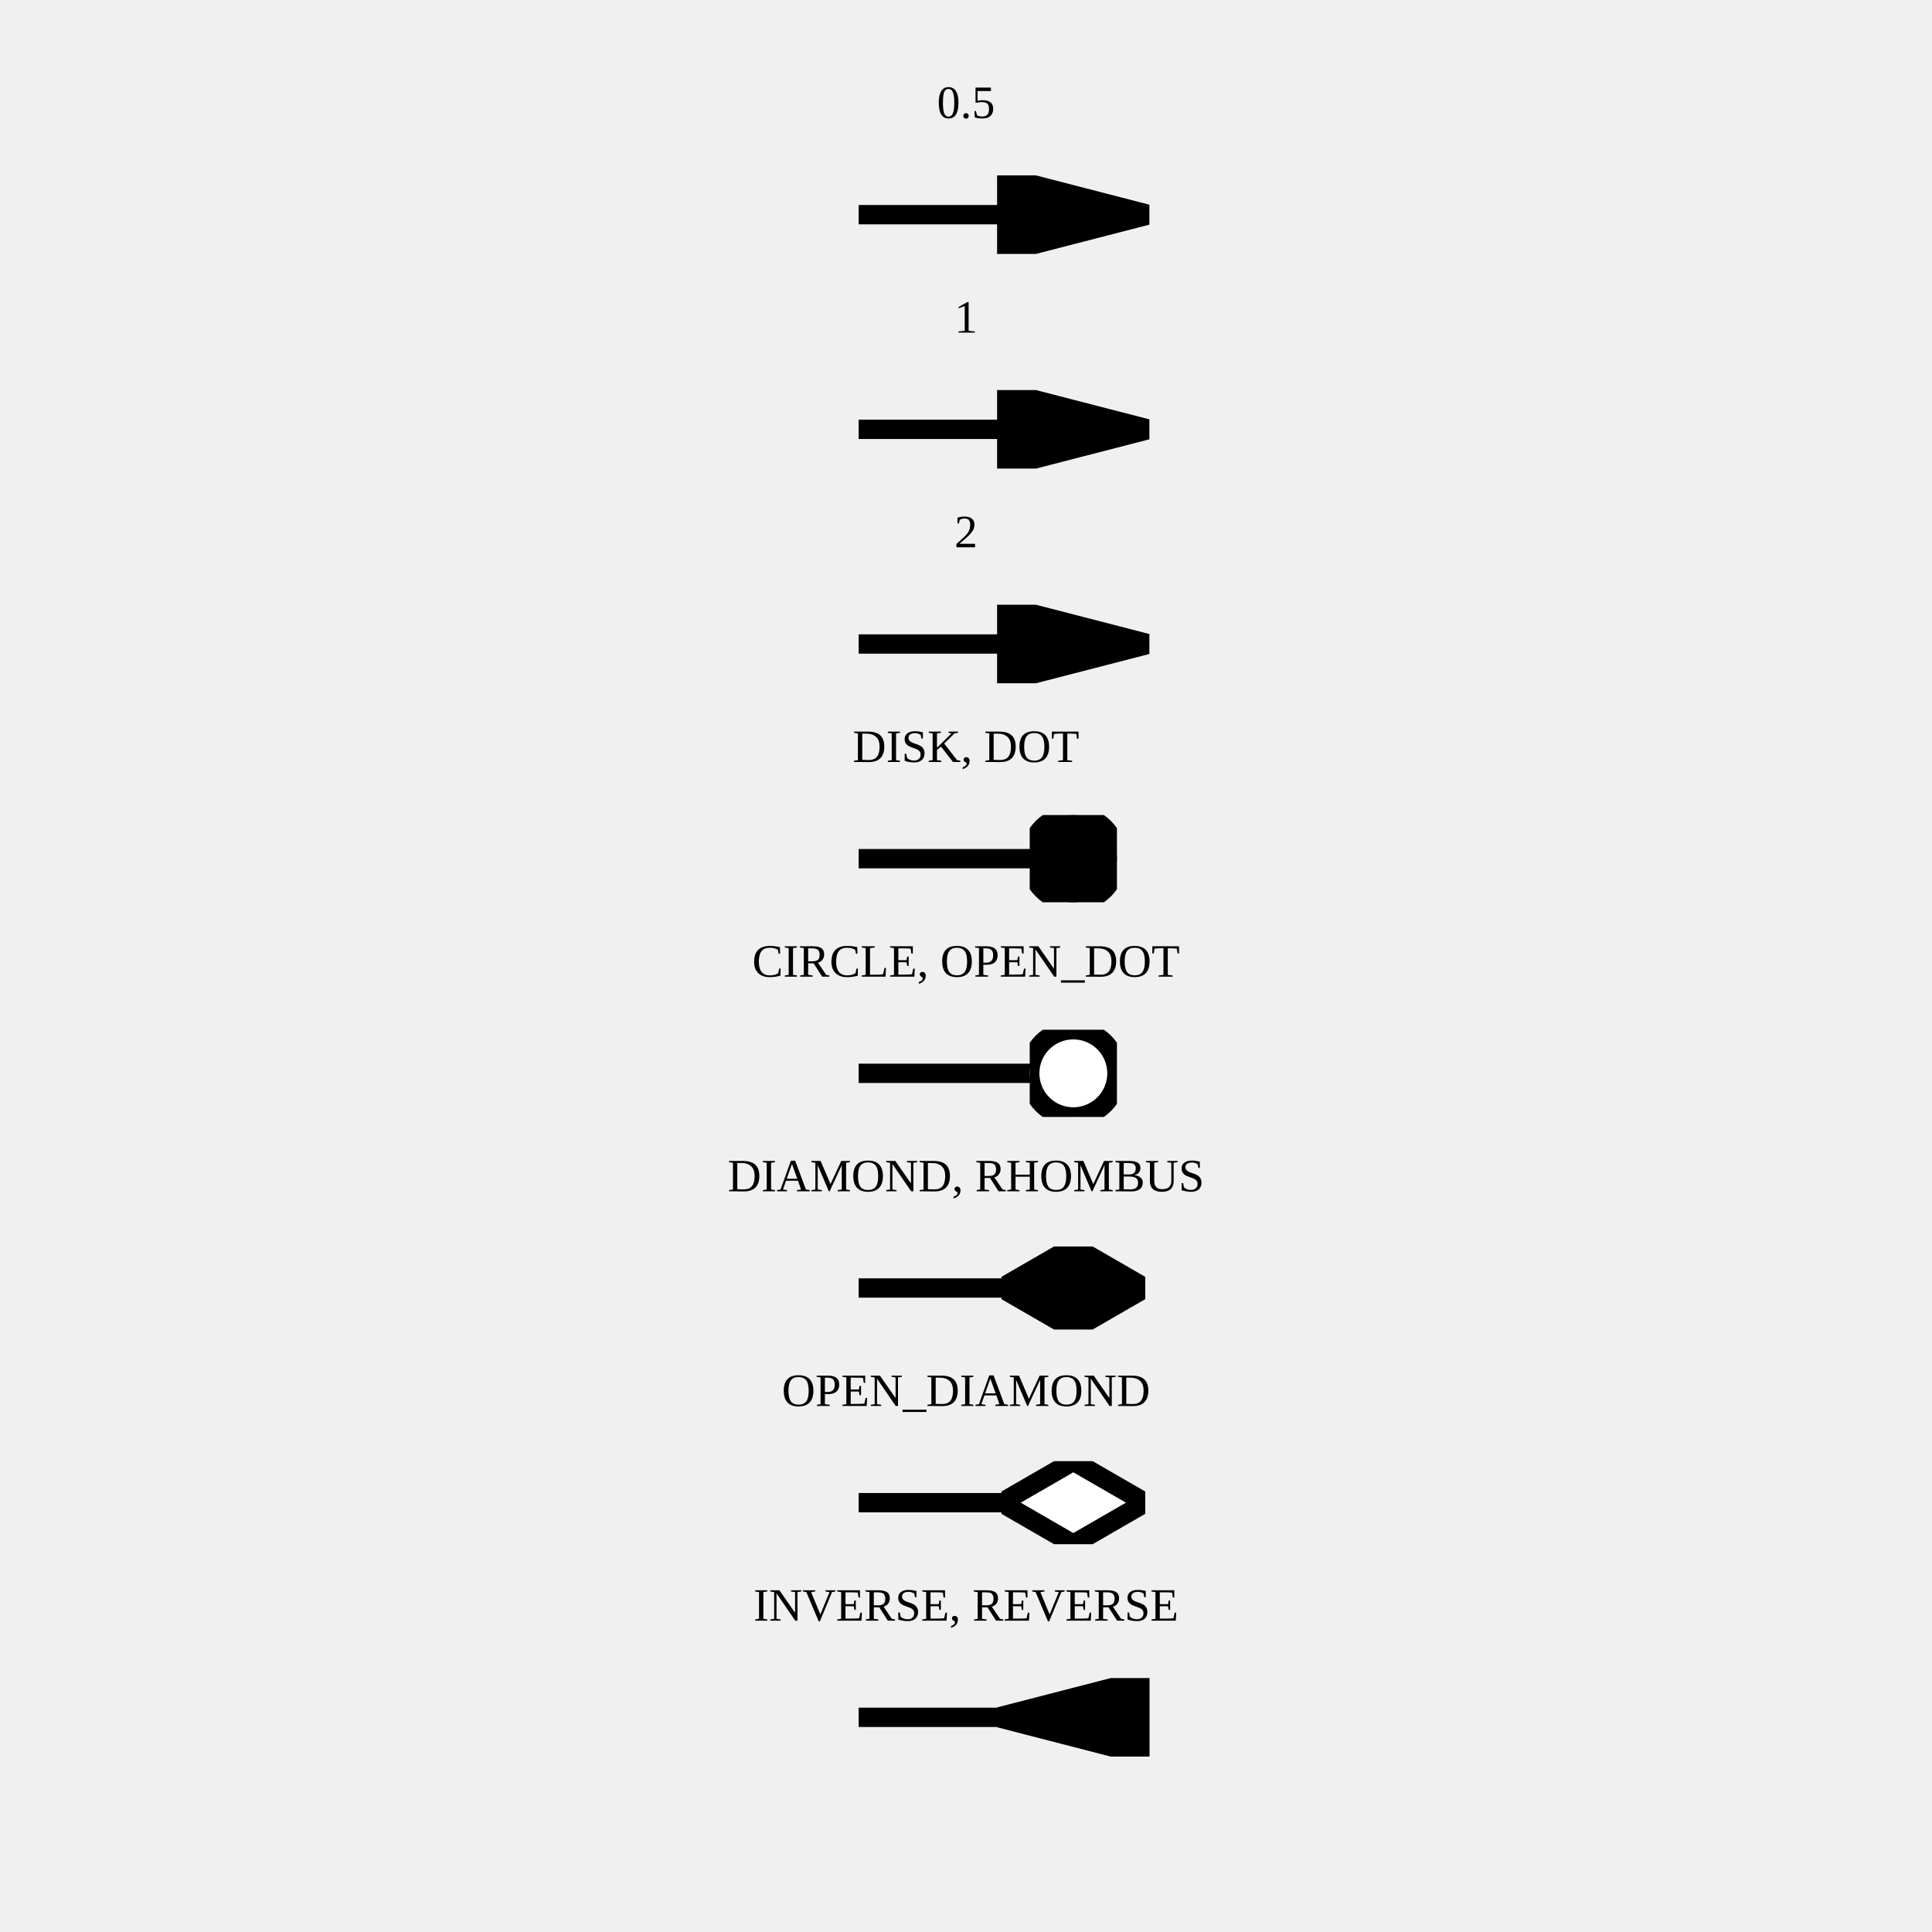
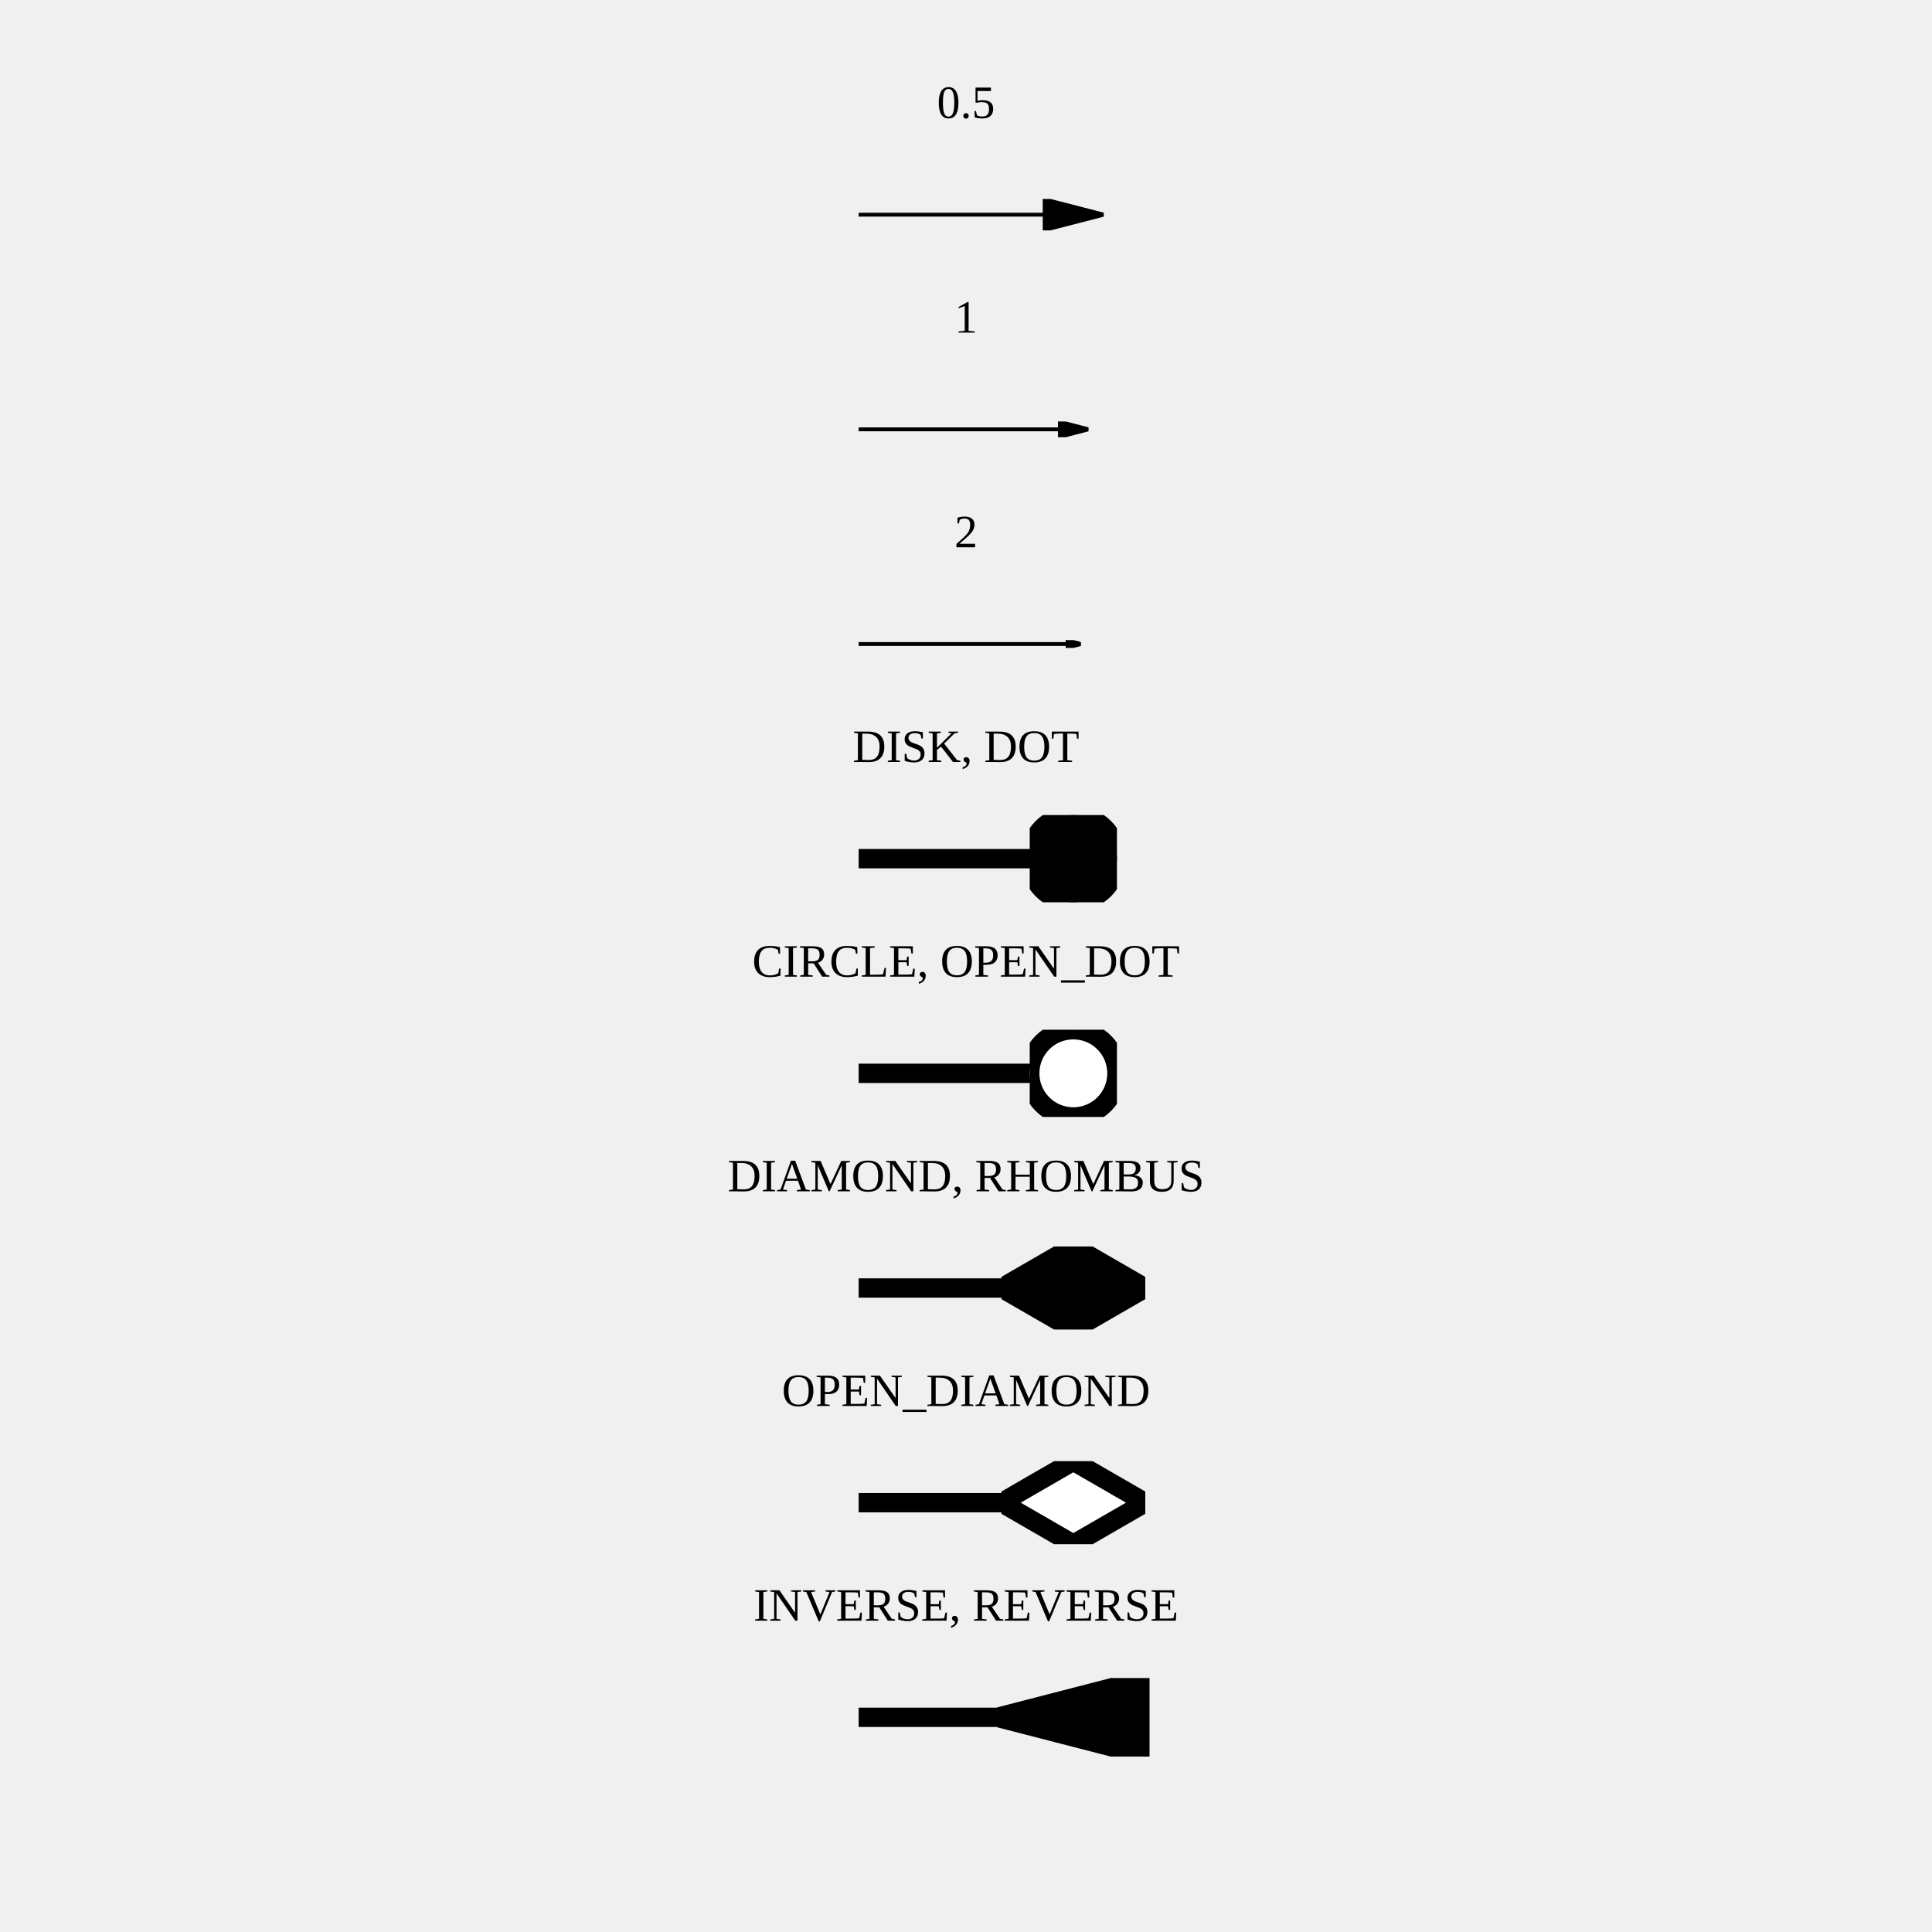
<svg xmlns="http://www.w3.org/2000/svg" width="500" height="500">
  <text x="250" y="194.444" dominant-baseline="middle" text-anchor="middle">DISK, DOT</text>
  <text x="250" y="27.778" dominant-baseline="middle" text-anchor="middle">0.5</text>
  <text x="250" y="83.333" dominant-baseline="middle" text-anchor="middle">1</text>
  <defs>
-     <marker id="DOT" orient="auto" viewBox="0 0 4.514 4.514" markerWidth="4.514" markerHeight="4.514" refX="2.257" refY="2.257">
+     <marker id="DOT0" orient="auto" viewBox="0 0 4.514 4.514" markerWidth="4.514" markerHeight="4.514" refX="2.257" refY="2.257">
      <circle cx="2.257" cy="2.257" r="2.257" stroke="black" fill="black" />
    </marker>
  </defs>
-   <line x1="222.222" y1="222.222" x2="277.778" y2="222.222" stroke="black" stroke-width="5" marker-end="url(#DOT)" />
+   <line x1="222.222" y1="222.222" x2="277.778" y2="222.222" stroke="black" stroke-width="5" marker-end="url(#DOT0)" />
  <defs>
-     <marker id="DIAMOND" orient="auto" viewBox="0 0 7.445 4.298" markerWidth="7.445" markerHeight="4.298" refX="3.722" refY="2.149">
+     <marker id="DIAMOND1" orient="auto" viewBox="0 0 7.445 4.298" markerWidth="7.445" markerHeight="4.298" refX="3.722" refY="2.149">
      <path d="M0,2.149 L3.722,4.298 L7.445,2.149L3.722,0 z" stroke="black" fill="black" />
    </marker>
  </defs>
-   <line x1="222.222" y1="333.333" x2="277.778" y2="333.333" stroke="black" stroke-width="5" marker-end="url(#DIAMOND)" />
+   <line x1="222.222" y1="333.333" x2="277.778" y2="333.333" stroke="black" stroke-width="5" marker-end="url(#DIAMOND1)" />
  <defs>
-     <marker id="OPEN_DIAMOND" orient="auto" viewBox="0 0 7.445 4.298" markerWidth="7.445" markerHeight="4.298" refX="3.722" refY="2.149">
+     <marker id="OPEN_DIAMOND2" orient="auto" viewBox="0 0 7.445 4.298" markerWidth="7.445" markerHeight="4.298" refX="3.722" refY="2.149">
      <path d="M0,2.149 L3.722,4.298 L7.445,2.149L3.722,0 z" stroke="black" fill="white" />
    </marker>
  </defs>
-   <line x1="222.222" y1="388.889" x2="277.778" y2="388.889" stroke="black" stroke-width="5" marker-end="url(#OPEN_DIAMOND)" />
+   <line x1="222.222" y1="388.889" x2="277.778" y2="388.889" stroke="black" stroke-width="5" marker-end="url(#OPEN_DIAMOND2)" />
  <defs>
-     <marker id="TRIANGLE" orient="auto" viewBox="0 0 7.872 4.065" markerWidth="7.872" markerHeight="4.065" refX="3.936" refY="2.033">
+     <marker id="TRIANGLE3" orient="auto" viewBox="0 0 7.872 4.065" markerWidth="7.872" markerHeight="4.065" refX="3.936" refY="2.033">
      <path d="M0,0 L0,4.065 L7.872,2.033 z" stroke="black" fill="black" />
    </marker>
  </defs>
-   <line x1="222.222" y1="111.111" x2="277.778" y2="111.111" stroke="black" stroke-width="5" marker-end="url(#TRIANGLE)" />
+   <line x1="222.222" y1="111.111" x2="277.778" y2="111.111" stroke="black" stroke-width="1" marker-end="url(#TRIANGLE3)" />
  <defs>
-     <marker id="TRIANGLE" orient="auto" viewBox="0 0 7.872 4.065" markerWidth="7.872" markerHeight="4.065" refX="3.936" refY="2.033">
-       <path d="M0,0 L0,4.065 L7.872,2.033 z" stroke="black" fill="black" />
+     <marker id="TRIANGLE4" orient="auto" viewBox="0 0 3.936 2.033" markerWidth="3.936" markerHeight="2.033" refX="1.968" refY="1.016">
+       <path d="M0,0 L0,2.033 L3.936,1.016 z" stroke="black" fill="black" />
    </marker>
  </defs>
-   <line x1="222.222" y1="166.667" x2="277.778" y2="166.667" stroke="black" stroke-width="5" marker-end="url(#TRIANGLE)" />
+   <line x1="222.222" y1="166.667" x2="277.778" y2="166.667" stroke="black" stroke-width="1" marker-end="url(#TRIANGLE4)" />
  <defs>
-     <marker id="REVERSE" orient="auto" viewBox="0 0 7.872 4.065" markerWidth="7.872" markerHeight="4.065" refX="3.936" refY="2.033">
+     <marker id="REVERSE5" orient="auto" viewBox="0 0 7.872 4.065" markerWidth="7.872" markerHeight="4.065" refX="3.936" refY="2.033">
      <path d="M0,2.033L7.872,4.065 L7.872,0 z" stroke="black" fill="black" />
    </marker>
  </defs>
-   <line x1="222.222" y1="444.444" x2="277.778" y2="444.444" stroke="black" stroke-width="5" marker-end="url(#REVERSE)" />
+   <line x1="222.222" y1="444.444" x2="277.778" y2="444.444" stroke="black" stroke-width="5" marker-end="url(#REVERSE5)" />
  <text x="250" y="416.667" dominant-baseline="middle" text-anchor="middle">INVERSE, REVERSE</text>
  <defs>
-     <marker id="CIRCLE" orient="auto" viewBox="0 0 4.514 4.514" markerWidth="4.514" markerHeight="4.514" refX="2.257" refY="2.257">
+     <marker id="CIRCLE6" orient="auto" viewBox="0 0 4.514 4.514" markerWidth="4.514" markerHeight="4.514" refX="2.257" refY="2.257">
      <circle cx="2.257" cy="2.257" r="2.257" stroke="black" fill="white" />
    </marker>
  </defs>
-   <line x1="222.222" y1="277.778" x2="277.778" y2="277.778" stroke="black" stroke-width="5" marker-end="url(#CIRCLE)" />
+   <line x1="222.222" y1="277.778" x2="277.778" y2="277.778" stroke="black" stroke-width="5" marker-end="url(#CIRCLE6)" />
  <text x="250" y="138.889" dominant-baseline="middle" text-anchor="middle">2</text>
  <text x="250" y="250" dominant-baseline="middle" text-anchor="middle">CIRCLE, OPEN_DOT</text>
  <defs>
-     <marker id="TRIANGLE" orient="auto" viewBox="0 0 15.744 8.13" markerWidth="15.744" markerHeight="8.13" refX="7.872" refY="4.065">
+     <marker id="TRIANGLE7" orient="auto" viewBox="0 0 15.744 8.13" markerWidth="15.744" markerHeight="8.13" refX="7.872" refY="4.065">
      <path d="M0,0 L0,8.13 L15.744,4.065 z" stroke="black" fill="black" />
    </marker>
  </defs>
-   <line x1="222.222" y1="55.556" x2="277.778" y2="55.556" stroke="black" stroke-width="5" marker-end="url(#TRIANGLE)" />
+   <line x1="222.222" y1="55.556" x2="277.778" y2="55.556" stroke="black" stroke-width="1" marker-end="url(#TRIANGLE7)" />
  <text x="250" y="305.556" dominant-baseline="middle" text-anchor="middle">DIAMOND, RHOMBUS</text>
  <text x="250" y="472.222" dominant-baseline="middle" text-anchor="middle" />
  <text x="250" y="361.111" dominant-baseline="middle" text-anchor="middle">OPEN_DIAMOND</text>
</svg>
